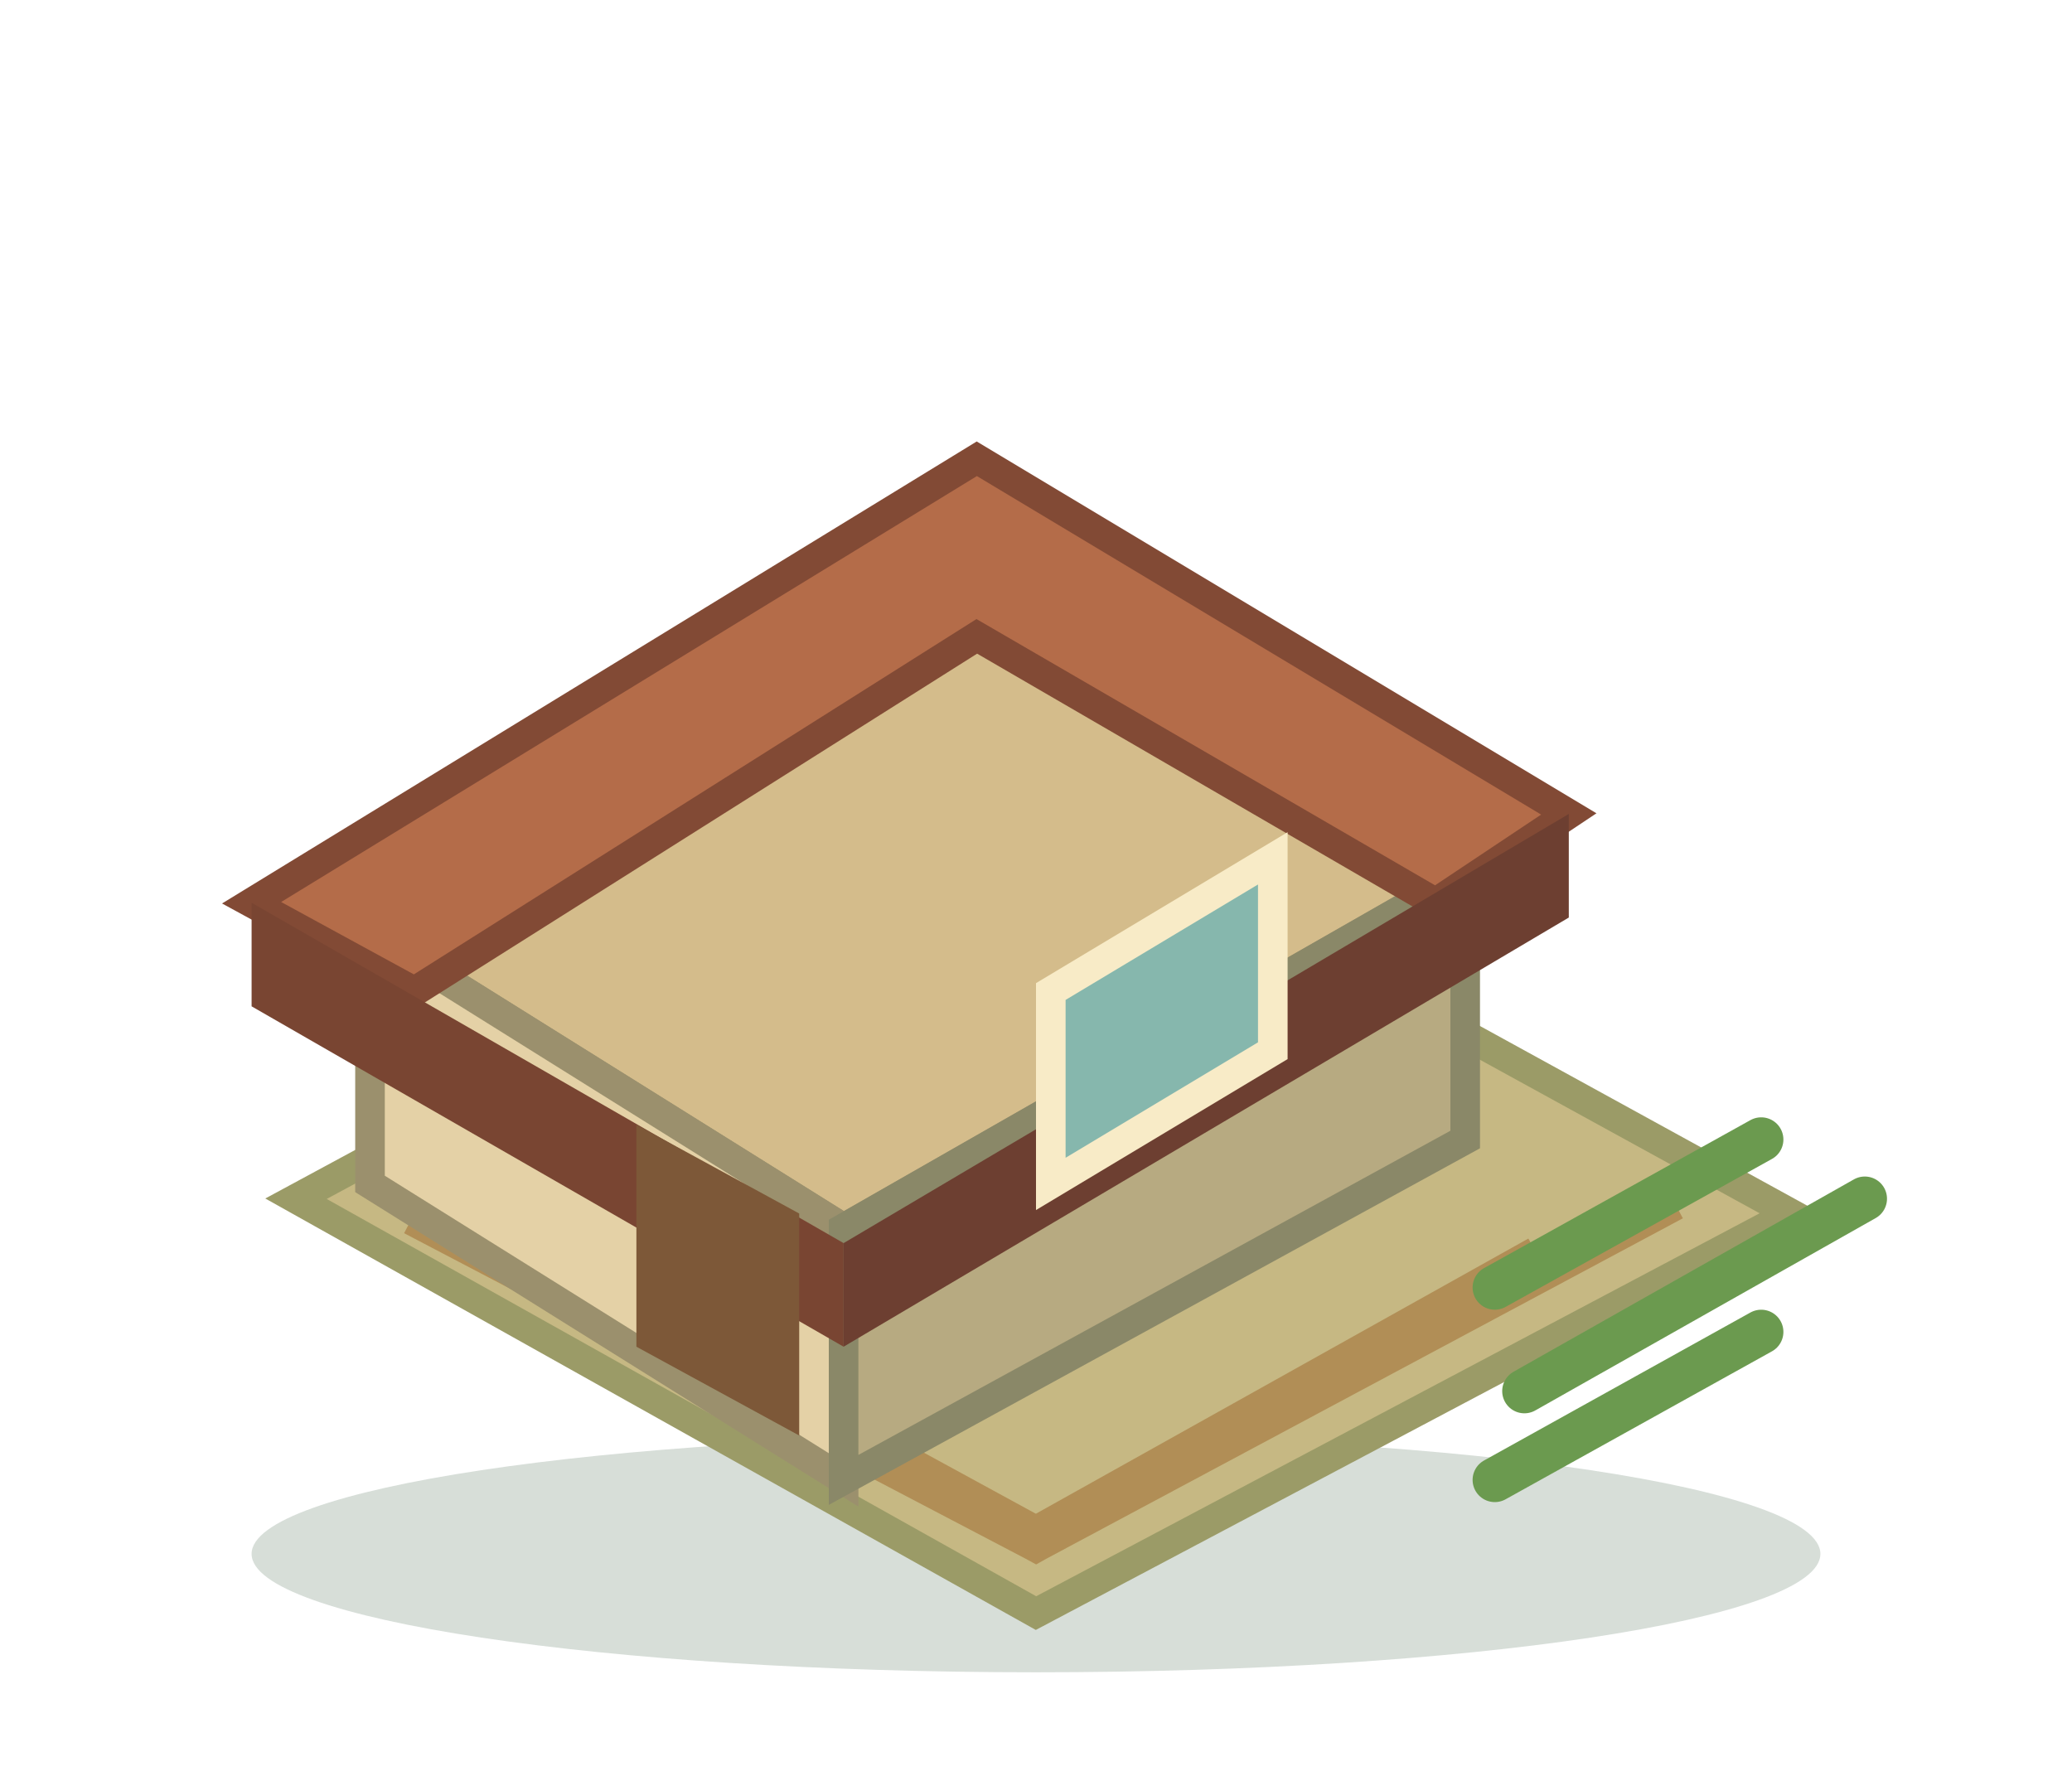
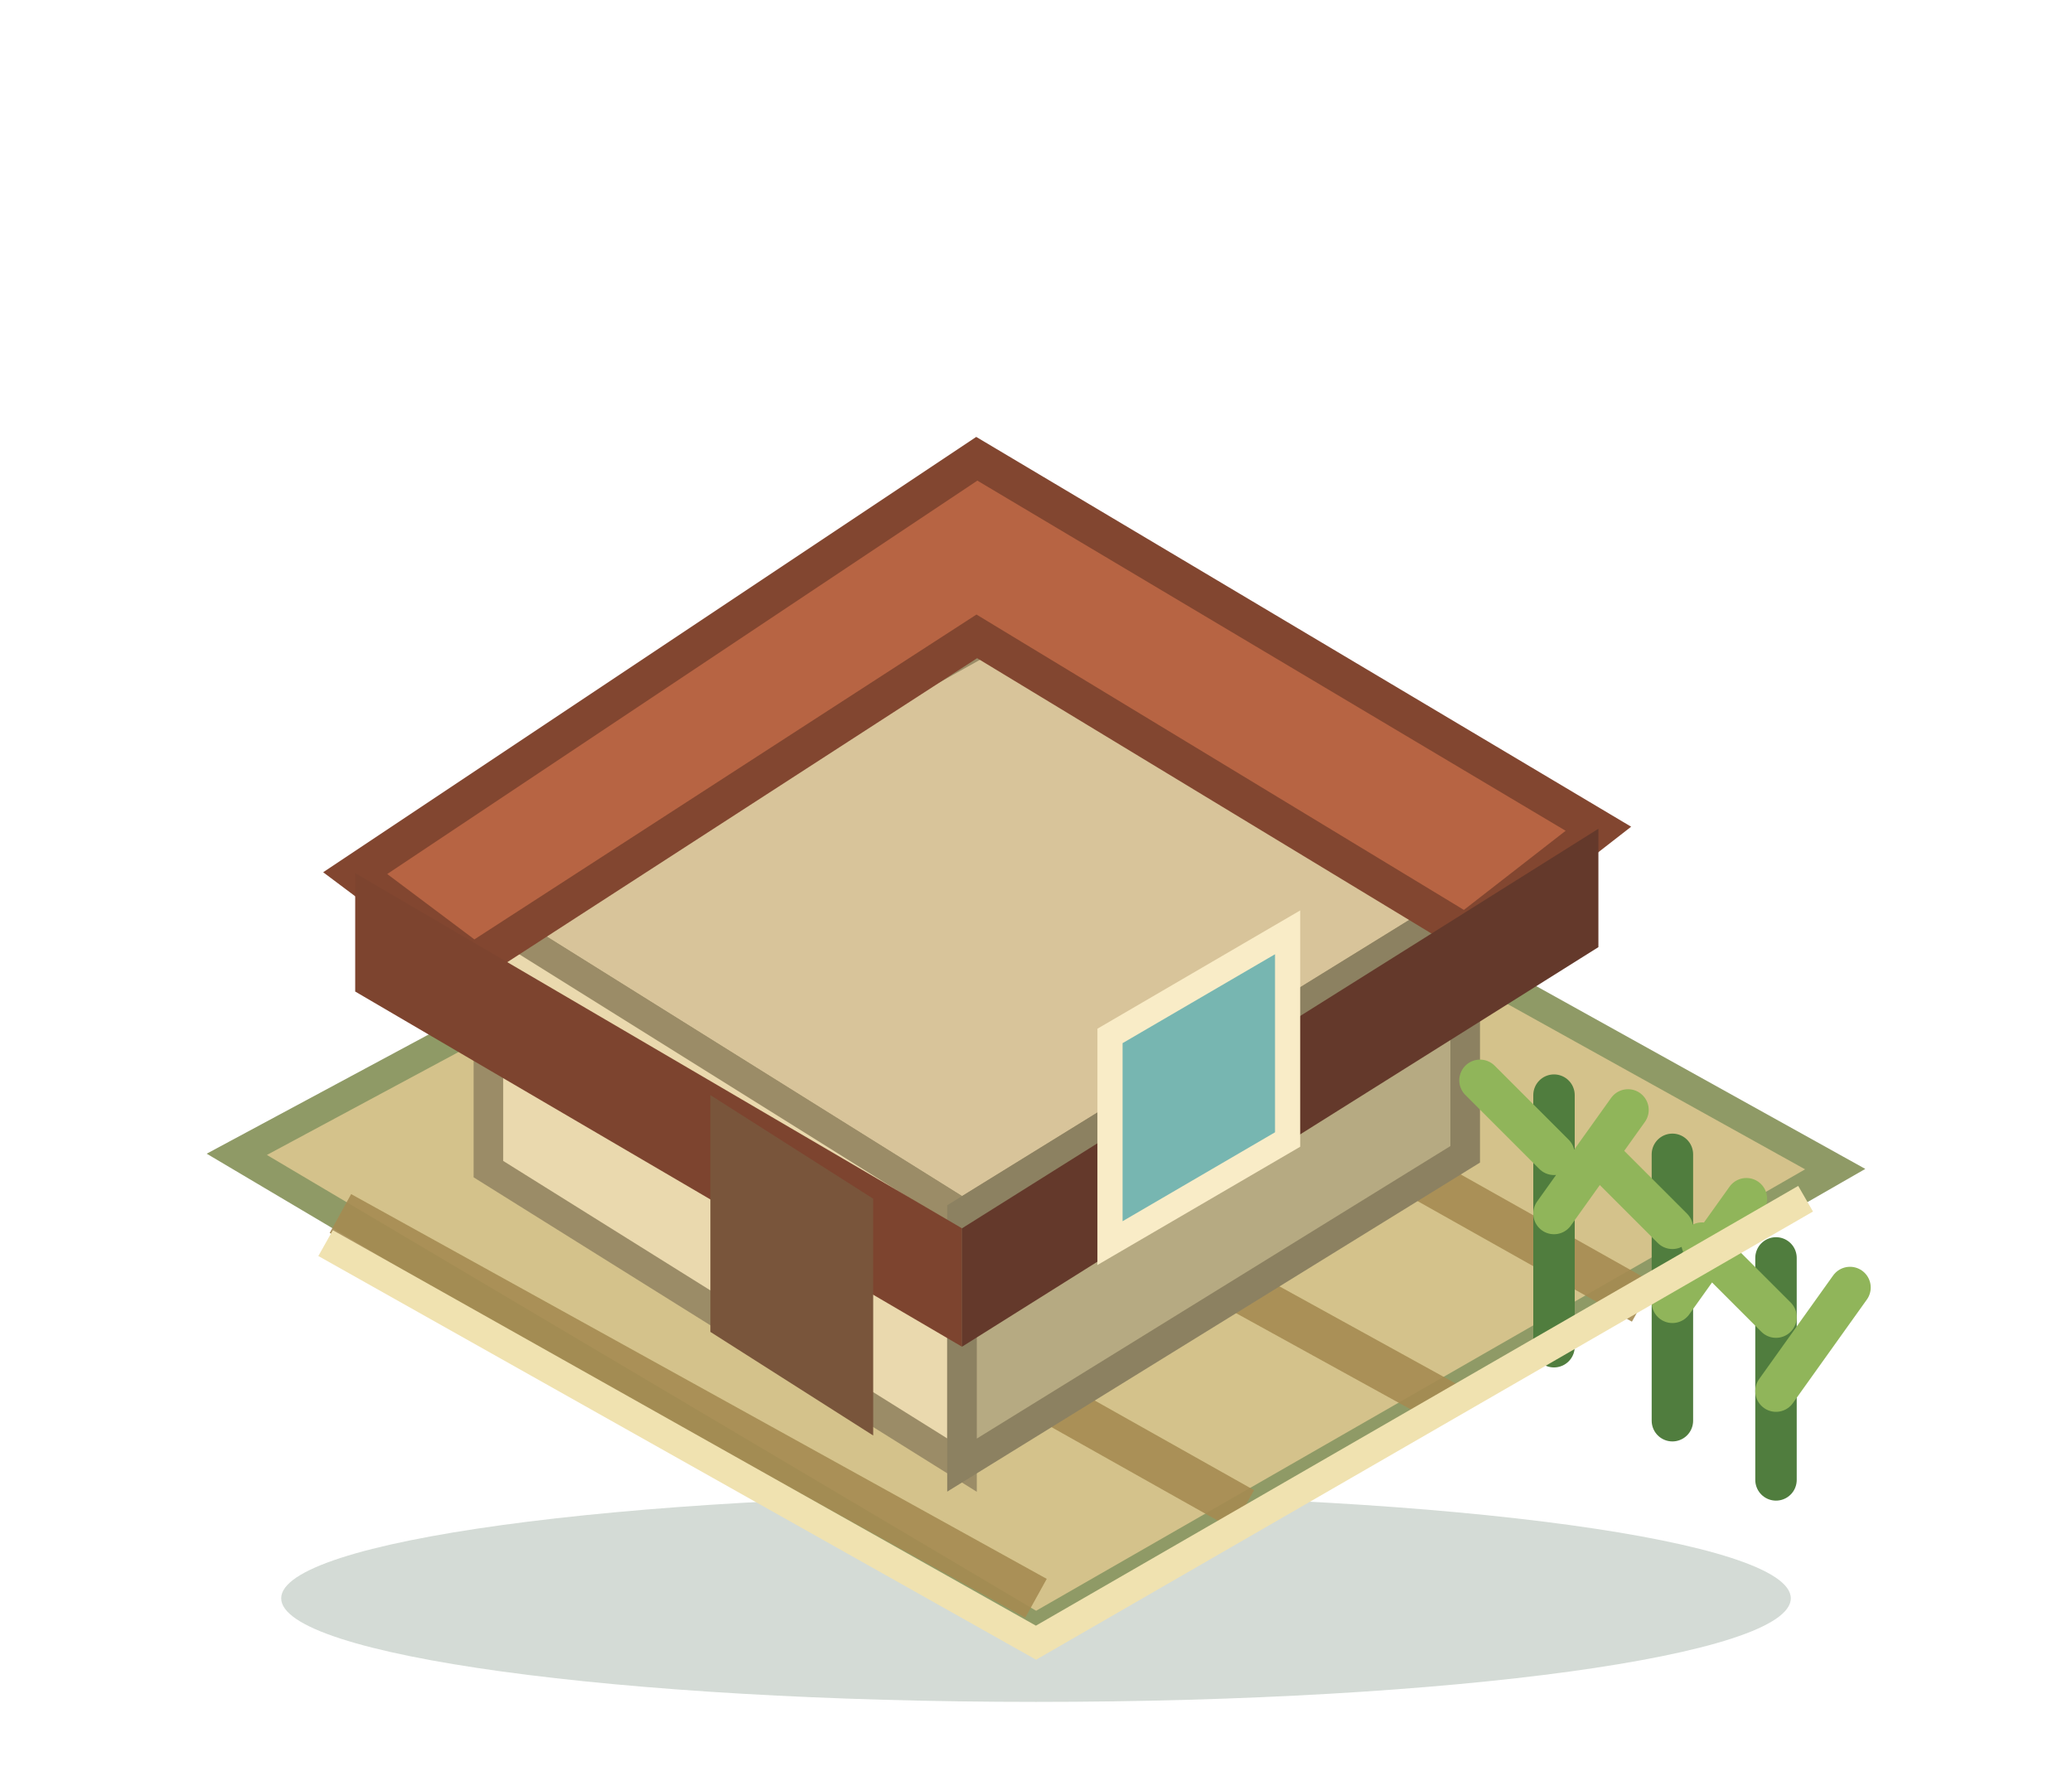
<svg xmlns="http://www.w3.org/2000/svg" width="140" height="120" viewBox="0 0 140 120">
-   <ellipse cx="70" cy="105" rx="53" ry="8" fill="#35593d" opacity=".2" />
-   <path d="M20 81 70 54 121 82 70 109Z" fill="#c6b883" stroke="#9b9b67" stroke-width="2" />
-   <path d="M28 82 70 104 113 81M37 86 70 104 104 85" fill="none" stroke="#b18e56" stroke-width="3" />
-   <path d="M25 63 67 40 99 59 57 83Z" fill="#d4bc8b" stroke="#9b906d" stroke-width="2" />
-   <path d="M25 63 57 83 57 100 25 80Z" fill="#e4d1a6" stroke="#9b906d" stroke-width="2" />
-   <path d="M57 83 99 59 99 77 57 100Z" fill="#b7aa81" stroke="#8a8868" stroke-width="2" />
-   <path d="M17 61 66 31 106 55 97 61 66 43 28 67Z" fill="#b46c49" stroke="#824a35" stroke-width="2" />
-   <path d="M17 61 57 84 57 91 17 68Z" fill="#794532" />
-   <path d="M57 84 106 55 106 62 57 91Z" fill="#6d3f31" />
-   <path d="M43 76 54 82 54 97 43 91Z" fill="#7d5838" />
-   <path d="M71 67 86 58 86 71 71 80Z" fill="#86b7ad" stroke="#f8ebc7" stroke-width="2" />
-   <path d="M101 87 119 77M103 94 126 81M101 100 119 90" stroke="#6b9a4f" stroke-width="3" stroke-linecap="round" />
+   <ellipse cx="70" cy="108" rx="51" ry="7" fill="#274b30" opacity=".2" />
+   <path d="M16 78 70 49 124 79 70 110Z" fill="#d4c28b" stroke="#8f9a66" stroke-width="2" />
+   <path d="M23 82 70 108M36 75 84 102M49 68 98 95M63 61 111 88" stroke="#a58b51" stroke-width="3" opacity=".9" />
+   <path d="M33 62 67 43 99 61 65 82Z" fill="#d8c49a" stroke="#9b8c67" stroke-width="2" />
+   <path d="M33 62 65 82 65 99 33 79Z" fill="#ead9ae" stroke="#9b8c67" stroke-width="2" />
+   <path d="M65 82 99 61 99 78 65 99Z" fill="#b6aa82" stroke="#8c8161" stroke-width="2" />
+   <path d="M24 59 66 31 108 56 99 63 66 43 32 65Z" fill="#b76443" stroke="#824630" stroke-width="2.5" />
+   <path d="M24 59 65 83 65 91 24 67Z" fill="#7d442f" />
+   <path d="M65 83 108 56 108 64 65 91Z" fill="#64392b" />
+   <path d="M48 74 59 81 59 97 48 90Z" fill="#79553b" />
+   <path d="M75 70 87 63 87 77 75 84Z" fill="#77b6b1" stroke="#f9ecc7" stroke-width="1.7" />
+   <g stroke-linecap="round" stroke-width="2.8">
+     <path d="M105 91V74M113 96V78M120 100V85" stroke="#507d3e" />
+     <path d="M105 78l-5-5m5 9 5-7M113 83l-5-5m5 10 5-7M120 89l-5-5m5 10 5-7" stroke="#90b55a" />
+   </g>
+   <path d="M22 84 70 111 122 81" fill="none" stroke="#f0e2b0" stroke-width="2" />
</svg>
